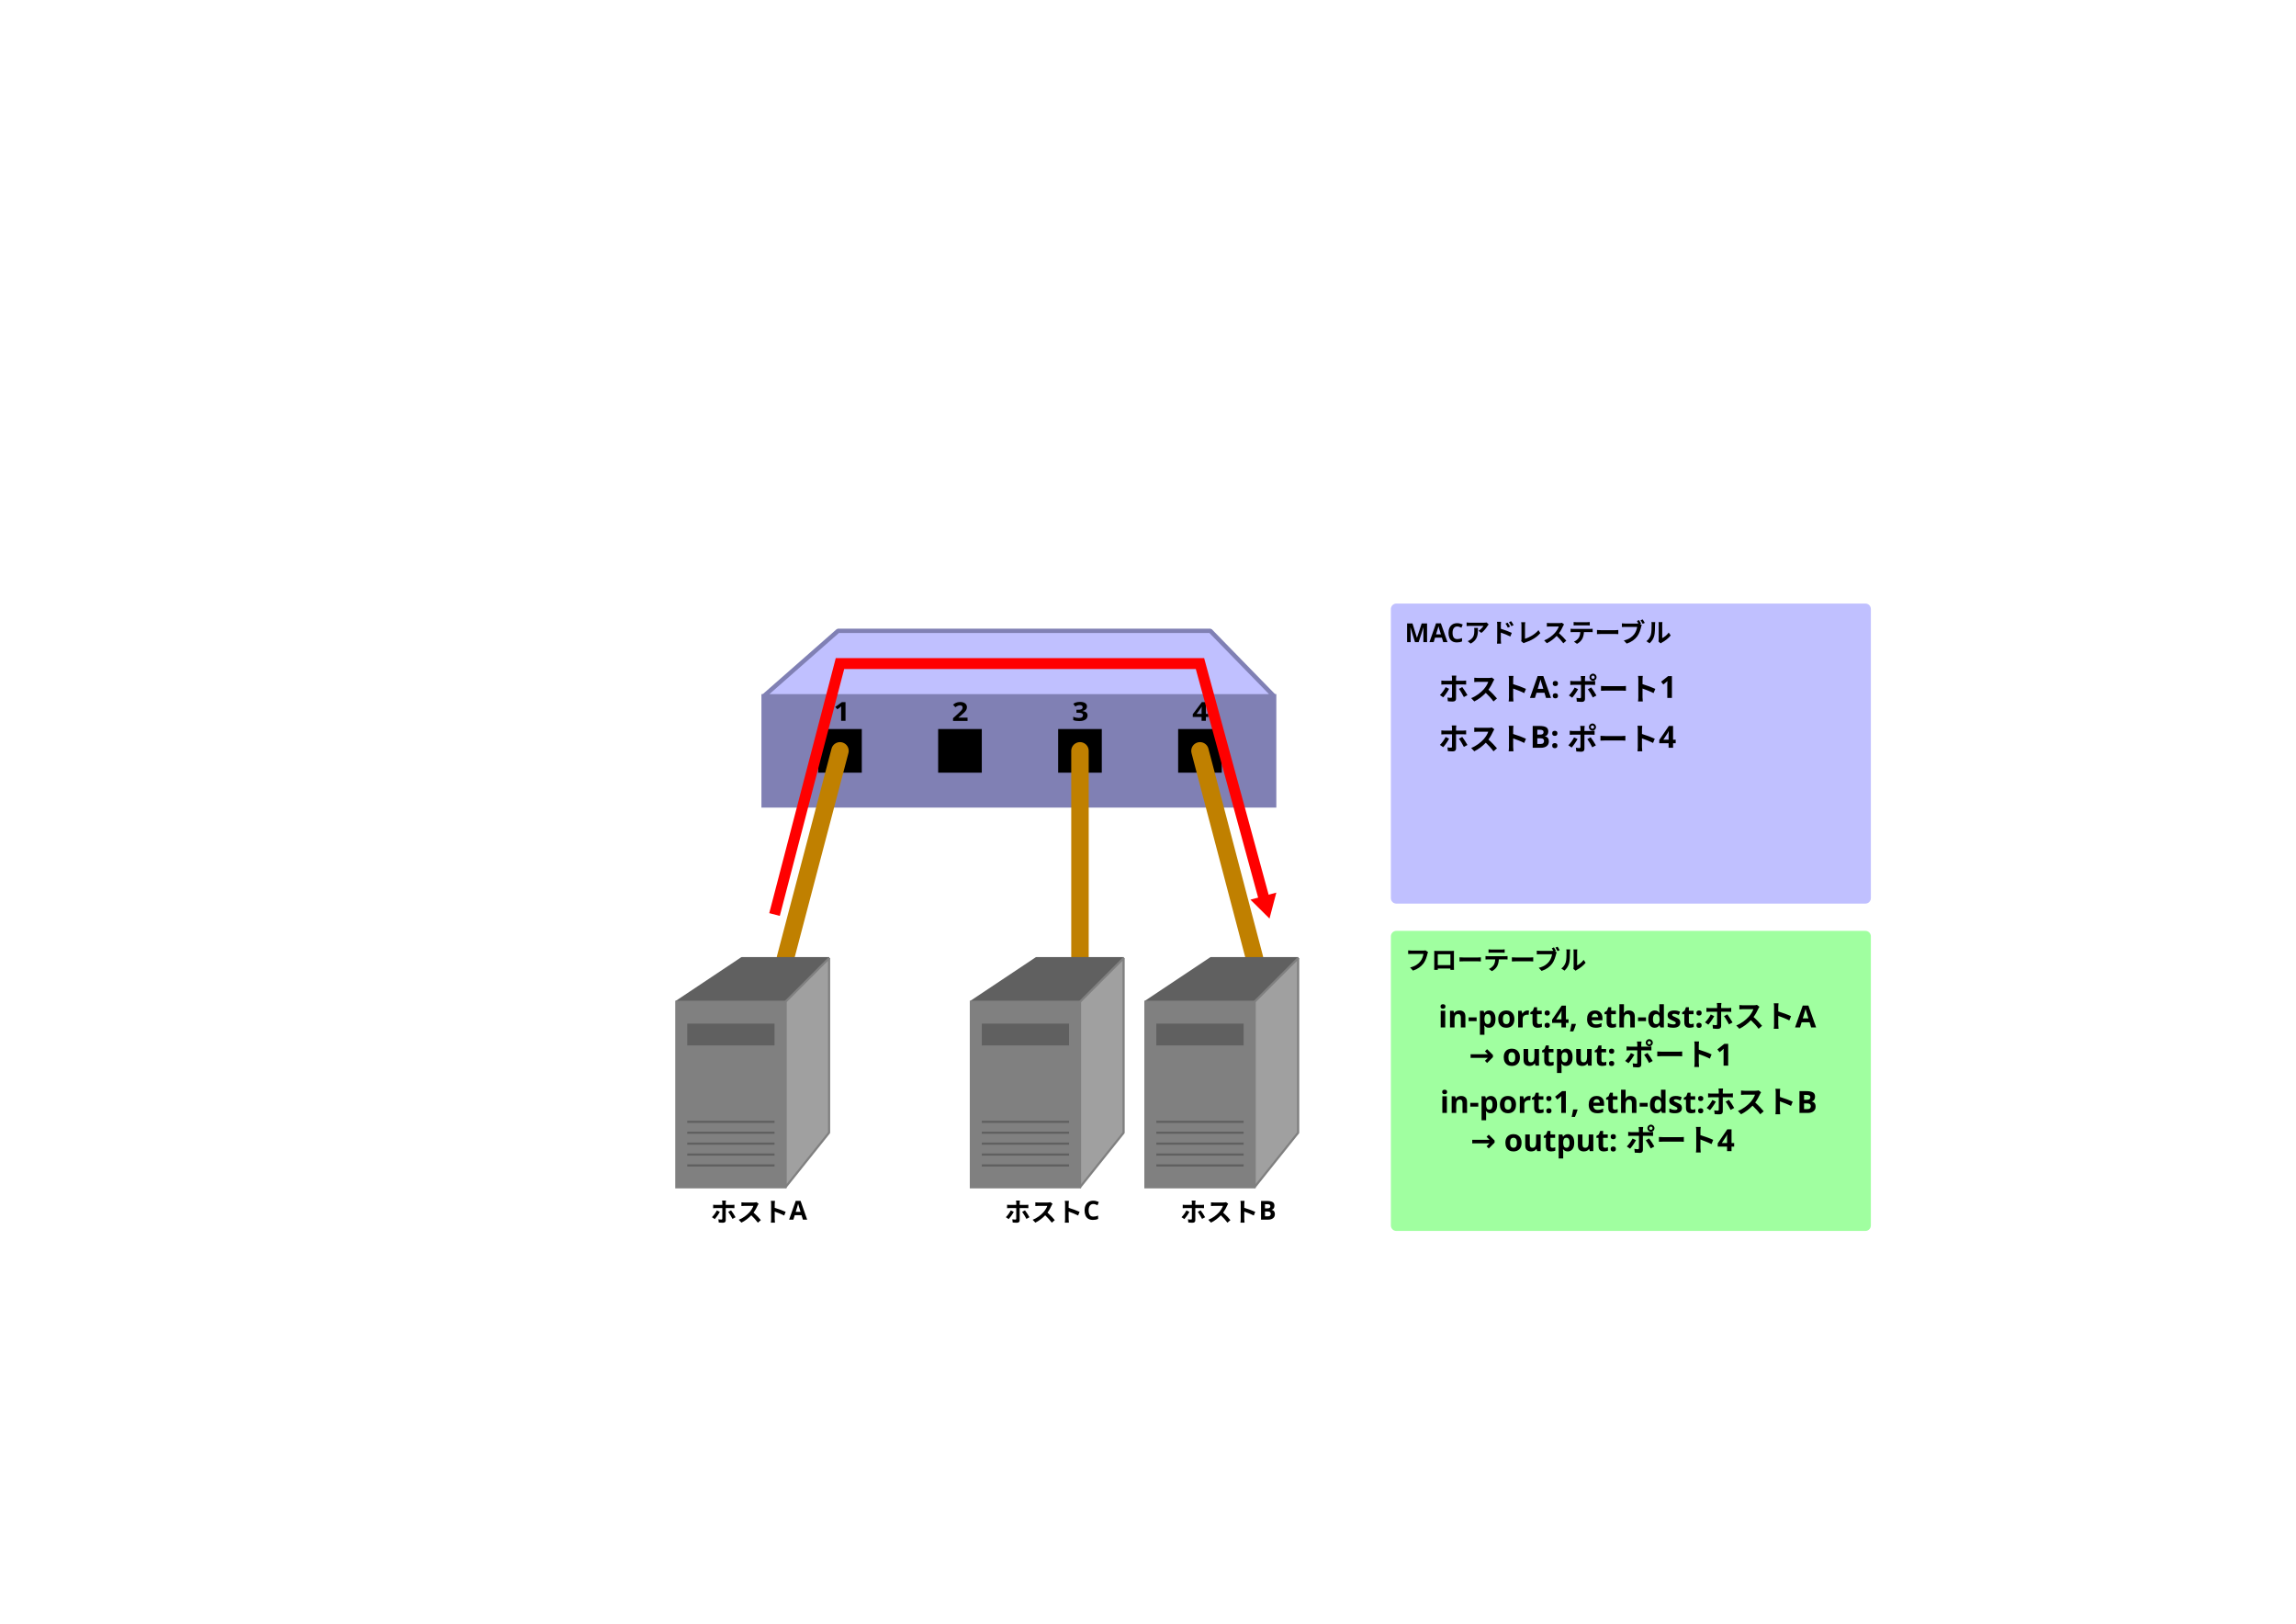
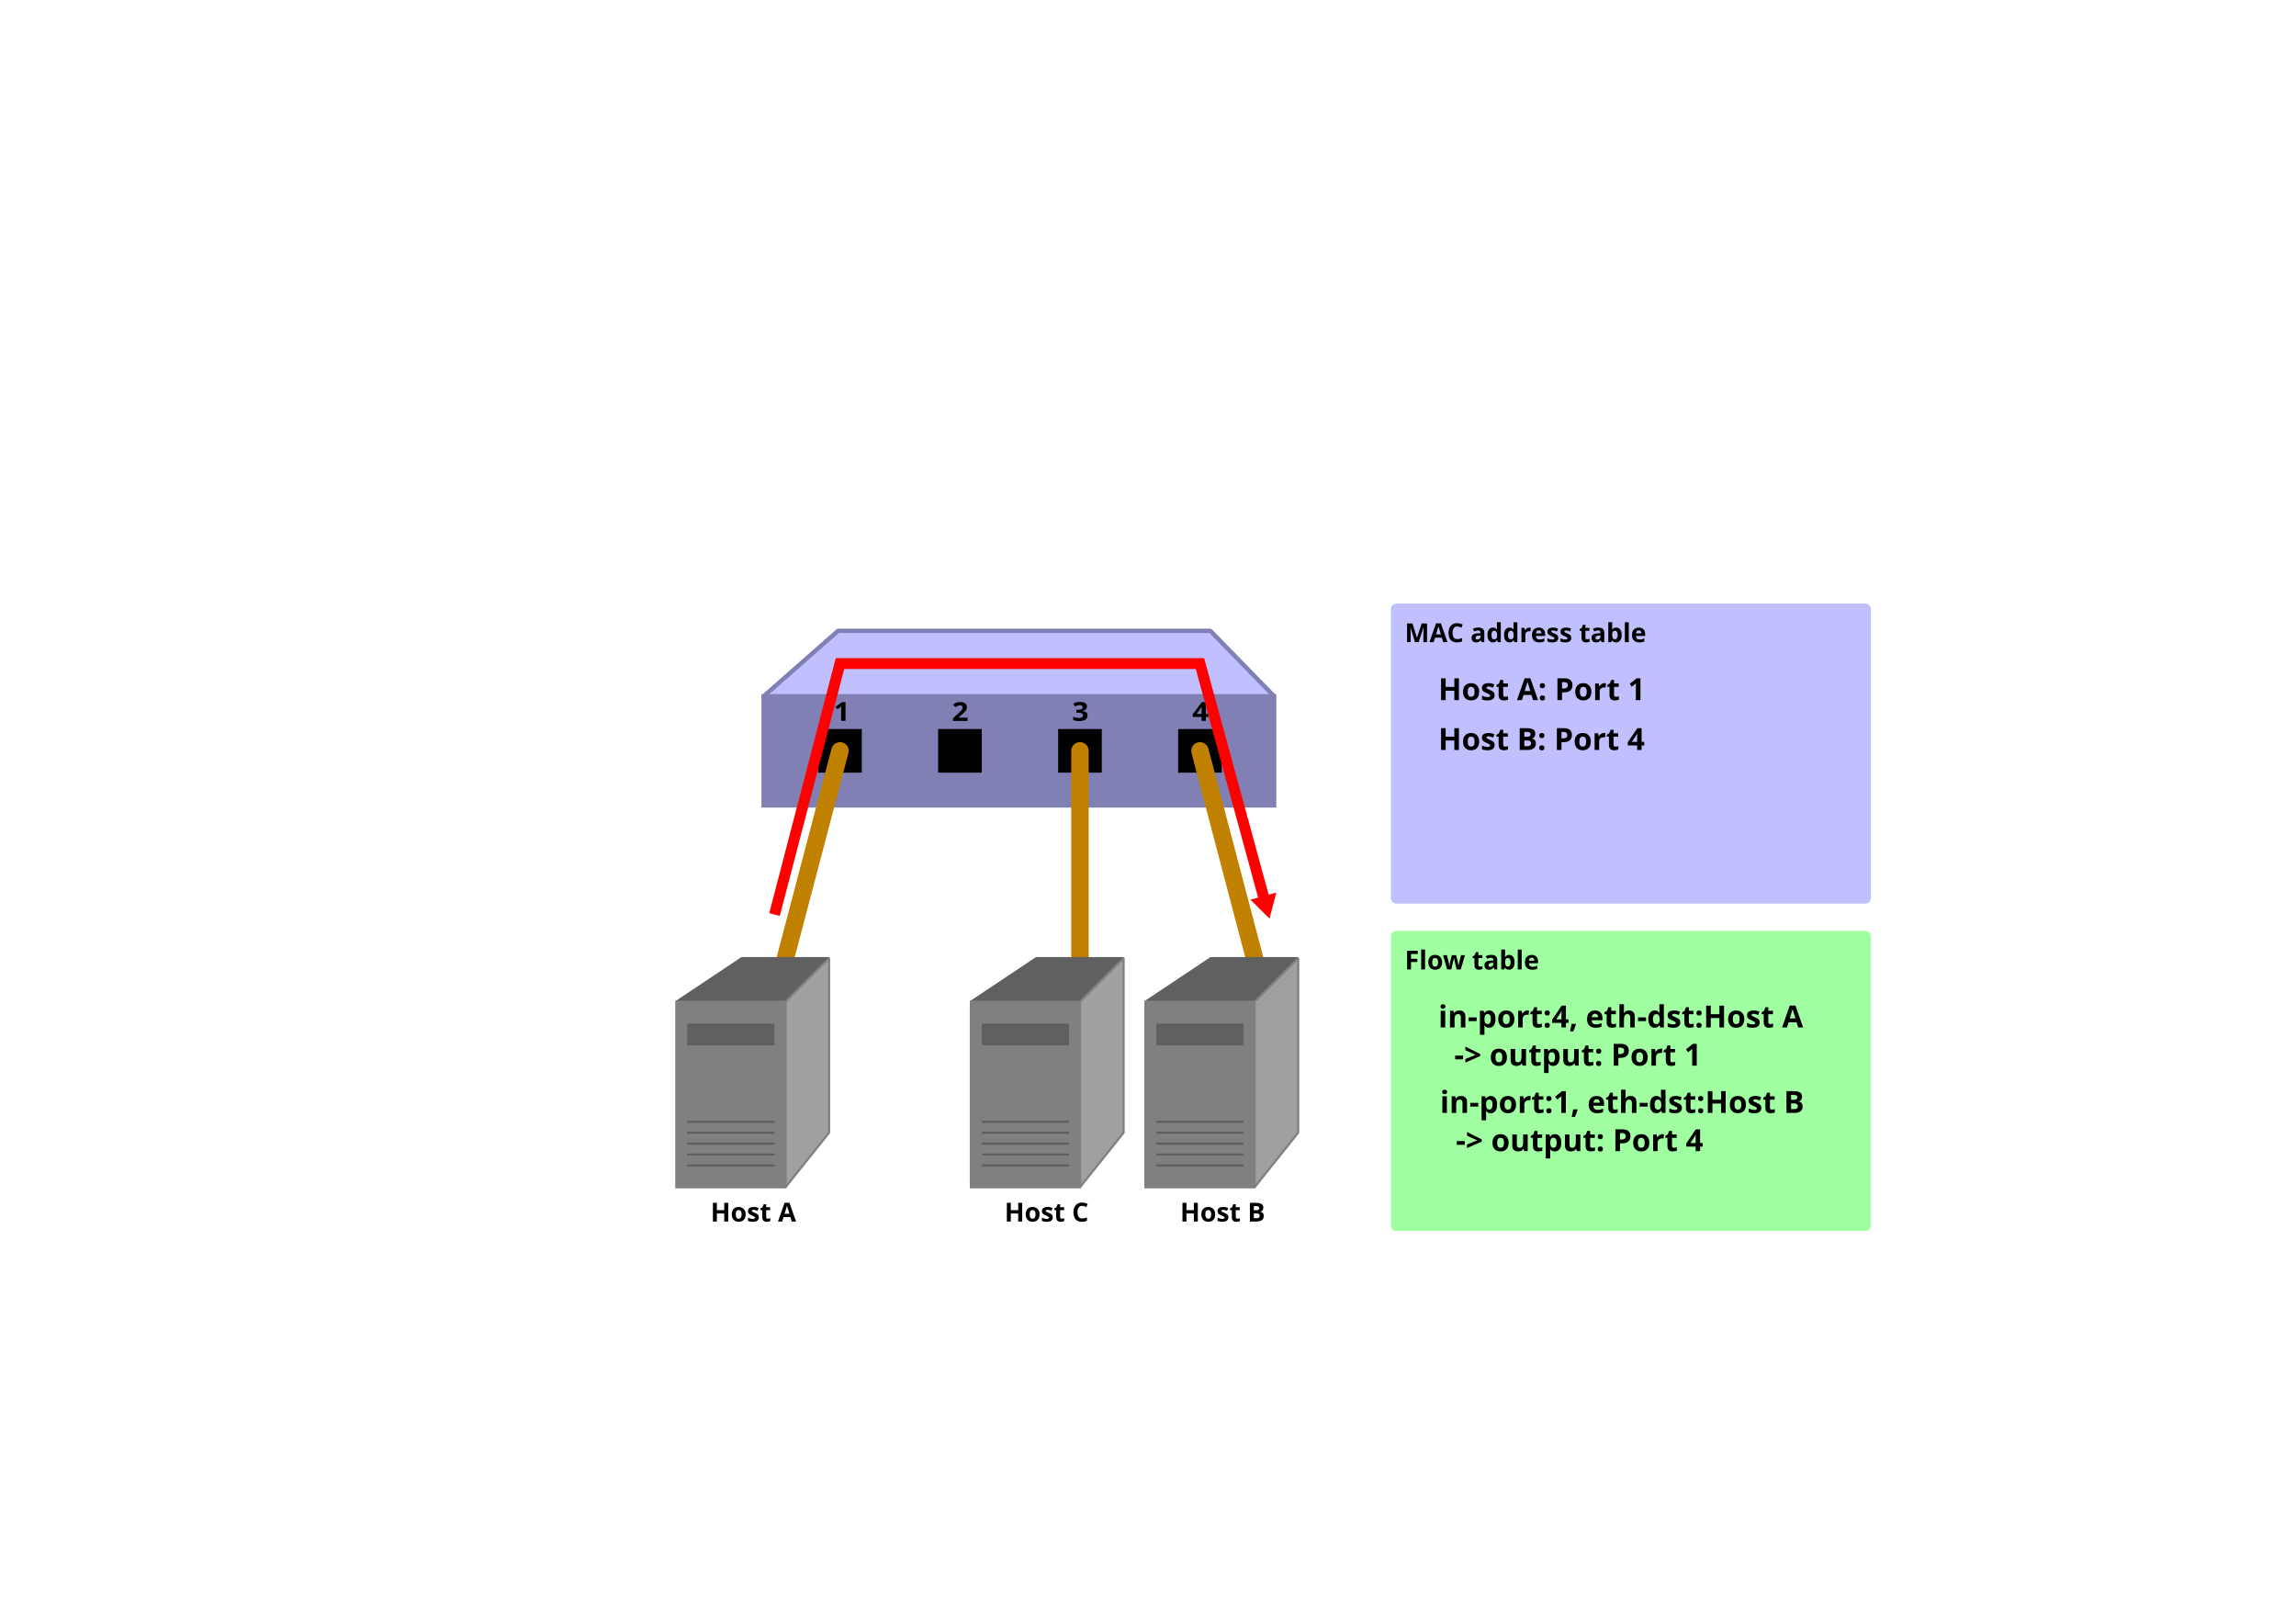
<svg xmlns="http://www.w3.org/2000/svg" width="1052.362" height="744.094" id="svg2" version="1.1">
  <defs id="defs4">
    <marker orient="auto" refY="0.0" refX="0.0" id="TriangleInS" style="overflow:visible">
      <path id="path4808" d="M 5.77,0.0 L -2.88,5.0 L -2.88,-5.0 L 5.77,0.0 z " style="fill-rule:evenodd;stroke:#000000;stroke-width:1.0pt" transform="scale(-0.2)" />
    </marker>
    <marker style="overflow:visible" id="TriangleOutS" refX="0.0" refY="0.0" orient="auto">
      <path transform="scale(0.2)" style="fill-rule:evenodd;stroke:#000000;stroke-width:1.0pt" d="M 5.77,0.0 L -2.88,5.0 L -2.88,-5.0 L 5.77,0.0 z " id="path4817" />
    </marker>
    <marker style="overflow:visible;" id="Arrow2Send" refX="0.0" refY="0.0" orient="auto">
      <path transform="scale(0.3) rotate(180) translate(-2.3,0)" d="M 8.719,4.034 L -2.207,0.016 L 8.719,-4.002 C 6.973,-1.63 6.983,1.616 8.719,4.034 z " style="fill-rule:evenodd;stroke-width:0.625;stroke-linejoin:round;" id="path4702" />
    </marker>
    <marker style="overflow:visible;" id="Arrow1Send" refX="0.0" refY="0.0" orient="auto">
      <path transform="scale(0.2) rotate(180) translate(6,0)" style="fill-rule:evenodd;stroke:#000000;stroke-width:1.0pt;" d="M 0.0,0.0 L 5.0,-5.0 L -12.5,0.0 L 5.0,5.0 L 0.0,0.0 z " id="path4684" />
    </marker>
    <marker style="overflow:visible;" id="Arrow1Mend" refX="0.0" refY="0.0" orient="auto">
      <path transform="scale(0.4) rotate(180) translate(10,0)" style="fill-rule:evenodd;stroke:#000000;stroke-width:1.0pt;" d="M 0.0,0.0 L 5.0,-5.0 L -12.5,0.0 L 5.0,5.0 L 0.0,0.0 z " id="path4678" />
    </marker>
    <marker style="overflow:visible;" id="Arrow1Lend" refX="0.0" refY="0.0" orient="auto">
      <path transform="scale(0.8) rotate(180) translate(12.5,0)" style="fill-rule:evenodd;stroke:#000000;stroke-width:1.0pt;" d="M 0.0,0.0 L 5.0,-5.0 L -12.5,0.0 L 5.0,5.0 L 0.0,0.0 z " id="path4672" />
    </marker>
    <marker style="overflow:visible" id="TriangleOutSD" refX="0.0" refY="0.0" orient="auto">
      <path transform="scale(0.2)" style="stroke:#ff0000;stroke-width:1.0pt;fill:#ff0000;fill-rule:evenodd" d="M 5.77,0.0 L -2.88,5.0 L -2.88,-5.0 L 5.77,0.0 z " id="path6061" />
    </marker>
    <marker style="overflow:visible" id="TriangleOutSW" refX="0.0" refY="0.0" orient="auto">
      <path transform="scale(0.2)" style="stroke:#ff0000;stroke-width:1.0pt;fill:#ff0000;fill-rule:evenodd" d="M 5.77,0.0 L -2.88,5.0 L -2.88,-5.0 L 5.77,0.0 z " id="path6428" />
    </marker>
    <marker style="overflow:visible" id="TriangleOutSc" refX="0.0" refY="0.0" orient="auto">
      <path transform="scale(0.2)" style="stroke:#ff0000;stroke-width:1.0pt;fill:#ff0000;fill-rule:evenodd" d="M 5.77,0.0 L -2.88,5.0 L -2.88,-5.0 L 5.77,0.0 z " id="path6801" />
    </marker>
    <marker orient="auto" refY="0.0" refX="0.0" id="TriangleInSp" style="overflow:visible">
      <path id="path7451" d="M 5.77,0.0 L -2.88,5.0 L -2.88,-5.0 L 5.77,0.0 z " style="stroke:#ff0000;stroke-width:1.0pt;fill:#ff0000;fill-rule:evenodd" transform="scale(-0.2)" />
    </marker>
    <marker style="overflow:visible" id="TriangleOutS8" refX="0.0" refY="0.0" orient="auto">
      <path transform="scale(0.2)" style="stroke:#ff0000;stroke-width:1.0pt;fill:#ff0000;fill-rule:evenodd" d="M 5.77,0.0 L -2.88,5.0 L -2.88,-5.0 L 5.77,0.0 z " id="path8091" />
    </marker>
  </defs>
  <g transform="translate(0,-308.2677)" id="layer1">
    <g id="g4148">
      <rect style="fill:#8080b4;fill-opacity:1;stroke:#8080b4;stroke-width:2;stroke-miterlimit:4;stroke-opacity:1;stroke-dasharray:none" id="rect3057" width="234" height="50" x="350" y="627.362" />
      <rect style="fill:#000000;fill-opacity:1;stroke:none" id="rect3827" width="20" height="20" x="375" y="642.362" />
      <path style="fill:#c0c0ff;fill-opacity:1;stroke:#8080b4;stroke-width:2;stroke-linecap:butt;stroke-linejoin:bevel;stroke-miterlimit:4;stroke-opacity:1;stroke-dasharray:none" d="m 350,627.362 34.125,-30 170.625,0 29.25,30 z" id="path3861" />
      <rect style="fill:#000000;fill-opacity:1;stroke:none" id="rect3827-1" width="20" height="20" x="485" y="642.362" />
      <rect style="fill:#000000;fill-opacity:1;stroke:none" id="rect3827-7" width="20" height="20" x="430" y="642.362" />
      <rect style="fill:#000000;fill-opacity:1;stroke:none" id="rect3827-6" width="20" height="20" x="540" y="642.362" />
      <text xml:space="preserve" style="font-size:12.628px;font-style:normal;font-variant:normal;font-weight:bold;font-stretch:normal;line-height:125%;letter-spacing:0px;word-spacing:0px;fill:#000000;fill-opacity:1;stroke:none;font-family:Droid Sans;-inkscape-font-specification:Droid Sans Bold" x="363.037" y="672.049" id="text4099" transform="scale(1.052375,0.9502318)">
        <tspan id="tspan4101" x="363.037" y="672.049">1</tspan>
      </text>
      <text xml:space="preserve" style="font-size:12.628px;font-style:normal;font-variant:normal;font-weight:bold;font-stretch:normal;line-height:125%;letter-spacing:0px;word-spacing:0px;fill:#000000;fill-opacity:1;stroke:none;font-family:Droid Sans;-inkscape-font-specification:Droid Sans Bold" x="414.584" y="672.114" id="text4099-9" transform="scale(1.052375,0.9502318)">
        <tspan id="tspan4101-2" x="414.584" y="672.114">2</tspan>
      </text>
      <text xml:space="preserve" style="font-size:12.628px;font-style:normal;font-variant:normal;font-weight:bold;font-stretch:normal;line-height:125%;letter-spacing:0px;word-spacing:0px;fill:#000000;fill-opacity:1;stroke:none;font-family:Droid Sans;-inkscape-font-specification:Droid Sans Bold" x="466.955" y="672.052" id="text4099-5" transform="scale(1.052375,0.9502318)">
        <tspan id="tspan4101-9" x="466.955" y="672.052">3</tspan>
      </text>
      <text xml:space="preserve" style="font-size:12.628px;font-style:normal;font-variant:normal;font-weight:bold;font-stretch:normal;line-height:125%;letter-spacing:0px;word-spacing:0px;fill:#000000;fill-opacity:1;stroke:none;font-family:Droid Sans;-inkscape-font-specification:Droid Sans Bold" x="519.27" y="672.049" id="text4099-55" transform="scale(1.052375,0.9502318)">
        <tspan id="tspan4101-98" x="519.27" y="672.049">4</tspan>
      </text>
    </g>
    <path transform="translate(0,308.2677)" id="path4054" d="m 360,439.094 25,-95" style="fill:none;stroke:#c08000;stroke-width:8;stroke-linecap:round;stroke-linejoin:round;stroke-opacity:1;stroke-miterlimit:4;stroke-dasharray:none;fill-opacity:1" />
    <path id="path4054-0" d="m 495,747.362 0,-95" style="fill:none;stroke:#c08000;stroke-width:8;stroke-linecap:round;stroke-linejoin:round;stroke-miterlimit:4;stroke-opacity:1;stroke-dasharray:none" />
    <path id="path4054-5" d="m 575,747.362 -25,-95" style="fill:none;stroke:#c08000;stroke-width:8;stroke-linecap:round;stroke-linejoin:round;stroke-miterlimit:4;stroke-opacity:1;stroke-dasharray:none" />
    <g id="g4290">
      <g id="g4279">
        <path id="path3924" d="m 310,767.362 30,-20 40,0 -20,20 z" style="fill:#606060;fill-opacity:1;stroke:#606060;stroke-width:1;stroke-linecap:butt;stroke-linejoin:bevel;stroke-miterlimit:4;stroke-opacity:1;stroke-dasharray:none" />
        <path id="path3926" d="m 380,747.362 -20,20 0,85 20,-25 z" style="fill:#a0a0a0;fill-opacity:1;stroke:#808080;stroke-width:1px;stroke-linecap:butt;stroke-linejoin:bevel;stroke-opacity:1" />
        <rect y="767.362" x="310" height="85" width="50" id="rect3905" style="fill:#808080;fill-opacity:1;stroke:#808080;stroke-width:1;stroke-linejoin:miter;stroke-miterlimit:4;stroke-opacity:1;stroke-dasharray:none;stroke-dashoffset:0" />
        <rect y="777.362" x="315" height="10" width="40" id="rect3912" style="fill:#606060;fill-opacity:1;stroke:none" />
        <path id="path3914" d="m 315,822.362 40,0" style="fill:none;stroke:#606060;stroke-width:1px;stroke-linecap:butt;stroke-linejoin:miter;stroke-opacity:1" />
        <path id="path3916" d="m 315,827.362 40,0" style="fill:none;stroke:#606060;stroke-width:1px;stroke-linecap:butt;stroke-linejoin:miter;stroke-opacity:1" />
        <path id="path3918" d="m 315,832.362 40,0" style="fill:none;stroke:#606060;stroke-width:1px;stroke-linecap:butt;stroke-linejoin:miter;stroke-opacity:1" />
        <path id="path3920" d="m 315,837.362 40,0" style="fill:none;stroke:#606060;stroke-width:1px;stroke-linecap:butt;stroke-linejoin:miter;stroke-opacity:1" />
        <path id="path3922" d="m 315,842.362 40,0" style="fill:none;stroke:#606060;stroke-width:1px;stroke-linecap:butt;stroke-linejoin:miter;stroke-opacity:1" />
      </g>
      <text xml:space="preserve" style="font-size:12px;font-style:normal;font-variant:normal;font-weight:bold;font-stretch:normal;line-height:125%;letter-spacing:0px;word-spacing:0px;fill:#000000;fill-opacity:1;stroke:none;font-family:Sans;-inkscape-font-specification:Sans Bold" x="325.685" y="868.056" id="text4164">
-         <tspan id="tspan4166" x="325.685" y="868.056">ホストA</tspan>
+         <tspan id="tspan4166" x="325.685" y="868.056">Host A</tspan>
      </text>
    </g>
    <g id="g4326">
      <g id="g4315">
        <path id="path3924-6" d="m 445,767.362 30,-20 40,0 -20,20 z" style="fill:#606060;fill-opacity:1;stroke:#606060;stroke-width:1;stroke-linecap:butt;stroke-linejoin:bevel;stroke-miterlimit:4;stroke-opacity:1;stroke-dasharray:none" />
        <path id="path3926-1" d="m 515,747.362 -20,20 0,85 20,-25 z" style="fill:#a0a0a0;fill-opacity:1;stroke:#808080;stroke-width:1px;stroke-linecap:butt;stroke-linejoin:bevel;stroke-opacity:1" />
        <rect y="767.362" x="445" height="85" width="50" id="rect3905-1" style="fill:#808080;fill-opacity:1;stroke:#808080;stroke-width:1;stroke-linejoin:miter;stroke-miterlimit:4;stroke-opacity:1;stroke-dasharray:none;stroke-dashoffset:0" />
        <rect y="777.362" x="450" height="10" width="40" id="rect3912-4" style="fill:#606060;fill-opacity:1;stroke:none" />
        <path id="path3914-7" d="m 450,822.362 40,0" style="fill:none;stroke:#606060;stroke-width:1px;stroke-linecap:butt;stroke-linejoin:miter;stroke-opacity:1" />
        <path id="path3916-1" d="m 450,827.362 40,0" style="fill:none;stroke:#606060;stroke-width:1px;stroke-linecap:butt;stroke-linejoin:miter;stroke-opacity:1" />
        <path id="path3918-4" d="m 450,832.362 40,0" style="fill:none;stroke:#606060;stroke-width:1px;stroke-linecap:butt;stroke-linejoin:miter;stroke-opacity:1" />
        <path id="path3920-6" d="m 450,837.362 40,0" style="fill:none;stroke:#606060;stroke-width:1px;stroke-linecap:butt;stroke-linejoin:miter;stroke-opacity:1" />
        <path id="path3922-1" d="m 450,842.362 40,0" style="fill:none;stroke:#606060;stroke-width:1px;stroke-linecap:butt;stroke-linejoin:miter;stroke-opacity:1" />
      </g>
      <text xml:space="preserve" style="font-size:12px;font-style:normal;font-variant:normal;font-weight:bold;font-stretch:normal;line-height:125%;letter-spacing:0px;word-spacing:0px;fill:#000000;fill-opacity:1;stroke:none;font-family:Sans;-inkscape-font-specification:Sans Bold" x="460.406" y="868.056" id="text4164-7">
-         <tspan x="460.406" y="868.056" id="tspan4198">ホストC</tspan>
+         <tspan x="460.406" y="868.056" id="tspan4198">Host C</tspan>
      </text>
    </g>
    <g id="g4362">
      <g id="g4351">
        <path id="path3924-4" d="m 525,767.362 30,-20 40,0 -20,20 z" style="fill:#606060;fill-opacity:1;stroke:#606060;stroke-width:1;stroke-linecap:butt;stroke-linejoin:bevel;stroke-miterlimit:4;stroke-opacity:1;stroke-dasharray:none" />
        <path id="path3926-5" d="m 595,747.362 -20,20 0,85 20,-25 z" style="fill:#a0a0a0;fill-opacity:1;stroke:#808080;stroke-width:1px;stroke-linecap:butt;stroke-linejoin:bevel;stroke-opacity:1" />
        <rect y="767.362" x="525" height="85" width="50" id="rect3905-8" style="fill:#808080;fill-opacity:1;stroke:#808080;stroke-width:1;stroke-linejoin:miter;stroke-miterlimit:4;stroke-opacity:1;stroke-dasharray:none;stroke-dashoffset:0" />
        <rect y="777.362" x="530" height="10" width="40" id="rect3912-1" style="fill:#606060;fill-opacity:1;stroke:none" />
        <path id="path3914-1" d="m 530,822.362 40,0" style="fill:none;stroke:#606060;stroke-width:1px;stroke-linecap:butt;stroke-linejoin:miter;stroke-opacity:1" />
        <path id="path3916-18" d="m 530,827.362 40,0" style="fill:none;stroke:#606060;stroke-width:1px;stroke-linecap:butt;stroke-linejoin:miter;stroke-opacity:1" />
        <path id="path3918-0" d="m 530,832.362 40,0" style="fill:none;stroke:#606060;stroke-width:1px;stroke-linecap:butt;stroke-linejoin:miter;stroke-opacity:1" />
        <path id="path3920-8" d="m 530,837.362 40,0" style="fill:none;stroke:#606060;stroke-width:1px;stroke-linecap:butt;stroke-linejoin:miter;stroke-opacity:1" />
        <path id="path3922-0" d="m 530,842.362 40,0" style="fill:none;stroke:#606060;stroke-width:1px;stroke-linecap:butt;stroke-linejoin:miter;stroke-opacity:1" />
      </g>
      <text xml:space="preserve" style="font-size:12px;font-style:normal;font-variant:normal;font-weight:bold;font-stretch:normal;line-height:125%;letter-spacing:0px;word-spacing:0px;fill:#000000;fill-opacity:1;stroke:none;font-family:Sans;-inkscape-font-specification:Sans Bold" x="540.91" y="868.056" id="text4164-4">
-         <tspan id="tspan4166-9" x="540.91" y="868.056">ホストB</tspan>
+         <tspan id="tspan4166-9" x="540.91" y="868.056">Host B</tspan>
      </text>
    </g>
    <rect y="587.362" x="640" height="132.5" width="215" id="rect4395" style="fill:#c0c0ff;fill-opacity:1;stroke:#c0c0ff;stroke-width:5;stroke-linecap:round;stroke-linejoin:round;stroke-miterlimit:4;stroke-opacity:1;stroke-dasharray:none;stroke-dashoffset:0" />
    <rect y="737.362" x="640" height="132.5" width="215" id="rect4395-5" style="fill:#a0ffa0;fill-opacity:1;stroke:#a0ffa0;stroke-width:5;stroke-linecap:round;stroke-linejoin:round;stroke-miterlimit:4;stroke-opacity:1;stroke-dasharray:none;stroke-dashoffset:0" />
    <text id="text4433" y="602.54" x="643.857" style="font-size:12px;font-style:normal;font-variant:normal;font-weight:bold;font-stretch:normal;line-height:125%;letter-spacing:0px;word-spacing:0px;fill:#000000;fill-opacity:1;stroke:none;font-family:Sans;-inkscape-font-specification:Sans Bold" xml:space="preserve">
-       <tspan y="602.54" x="643.857" id="tspan4435">MACアドレステーブル</tspan>
+       <tspan y="602.54" x="643.857" id="tspan4435">MAC address table</tspan>
    </text>
    <text id="text4433-5" y="752.54" x="643.857" style="font-size:12px;font-style:normal;font-variant:normal;font-weight:bold;font-stretch:normal;line-height:125%;letter-spacing:0px;word-spacing:0px;fill:#000000;fill-opacity:1;stroke:none;font-family:Sans;-inkscape-font-specification:Sans Bold" xml:space="preserve">
-       <tspan y="752.54" x="643.857" id="tspan4435-8">フローテーブル</tspan>
+       <tspan y="752.54" x="643.857" id="tspan4435-8">Flow table</tspan>
    </text>
    <text id="text4477" y="629.12" x="659.241" style="font-size:14px;font-style:normal;font-variant:normal;font-weight:bold;font-stretch:normal;line-height:125%;letter-spacing:0px;word-spacing:0px;fill:#000000;fill-opacity:1;stroke:none;font-family:Sans;-inkscape-font-specification:Sans Bold" xml:space="preserve">
-       <tspan y="629.12" x="659.241" id="tspan4479">ホストA: ポート1</tspan>
+       <tspan y="629.12" x="659.241" id="tspan4479">Host A: Port 1</tspan>
    </text>
    <path id="path4483" d="m 355,727.362 30,-115 165,0 30,110" style="stroke-linejoin:miter;marker-end:url(#TriangleOutS8);stroke-opacity:1;marker-start:none;stroke:#ff0000;stroke-linecap:butt;stroke-miterlimit:4;stroke-dasharray:none;stroke-width:5;fill:none" />
    <text id="text4477-8" y="651.959" x="659.241" style="font-size:14px;font-style:normal;font-variant:normal;font-weight:bold;font-stretch:normal;line-height:125%;letter-spacing:0px;word-spacing:0px;fill:#000000;fill-opacity:1;stroke:none;font-family:Sans;-inkscape-font-specification:Sans Bold" xml:space="preserve">
-       <tspan y="651.959" x="659.241" id="tspan4479-2">ホストB: ポート4</tspan>
+       <tspan y="651.959" x="659.241" id="tspan4479-2">Host B: Port 4</tspan>
    </text>
    <text id="text4477-3" y="779.12" x="659.241" style="font-size:14px;font-style:normal;font-variant:normal;font-weight:bold;font-stretch:normal;line-height:125%;letter-spacing:0px;word-spacing:0px;fill:#000000;fill-opacity:1;stroke:none;font-family:Sans;-inkscape-font-specification:Sans Bold" xml:space="preserve">
-       <tspan y="779.12" x="659.241" id="tspan4479-22">in-port:4, eth-dst:ホストA</tspan>
-       <tspan y="796.62" x="659.241" id="tspan7025">　→ output: ポート1</tspan>
+       <tspan y="779.12" x="659.241" id="tspan4479-22">in-port:4, eth-dst:Host A</tspan>
+       <tspan y="796.62" x="659.241" id="tspan7025">  -&gt; output: Port 1</tspan>
    </text>
    <text id="text4477-3-7" y="818.293" x="660" style="font-size:14px;font-style:normal;font-variant:normal;font-weight:bold;font-stretch:normal;line-height:125%;letter-spacing:0px;word-spacing:0px;fill:#000000;fill-opacity:1;stroke:none;font-family:Sans;-inkscape-font-specification:Sans Bold" xml:space="preserve">
-       <tspan y="818.293" x="660" id="tspan4479-22-4">in-port:1, eth-dst:ホストB</tspan>
-       <tspan y="835.793" x="660" id="tspan7025-1">　→ output: ポート4</tspan>
+       <tspan y="818.293" x="660" id="tspan4479-22-4">in-port:1, eth-dst:Host B</tspan>
+       <tspan y="835.793" x="660" id="tspan7025-1">  -&gt; output: Port 4</tspan>
    </text>
  </g>
</svg>
